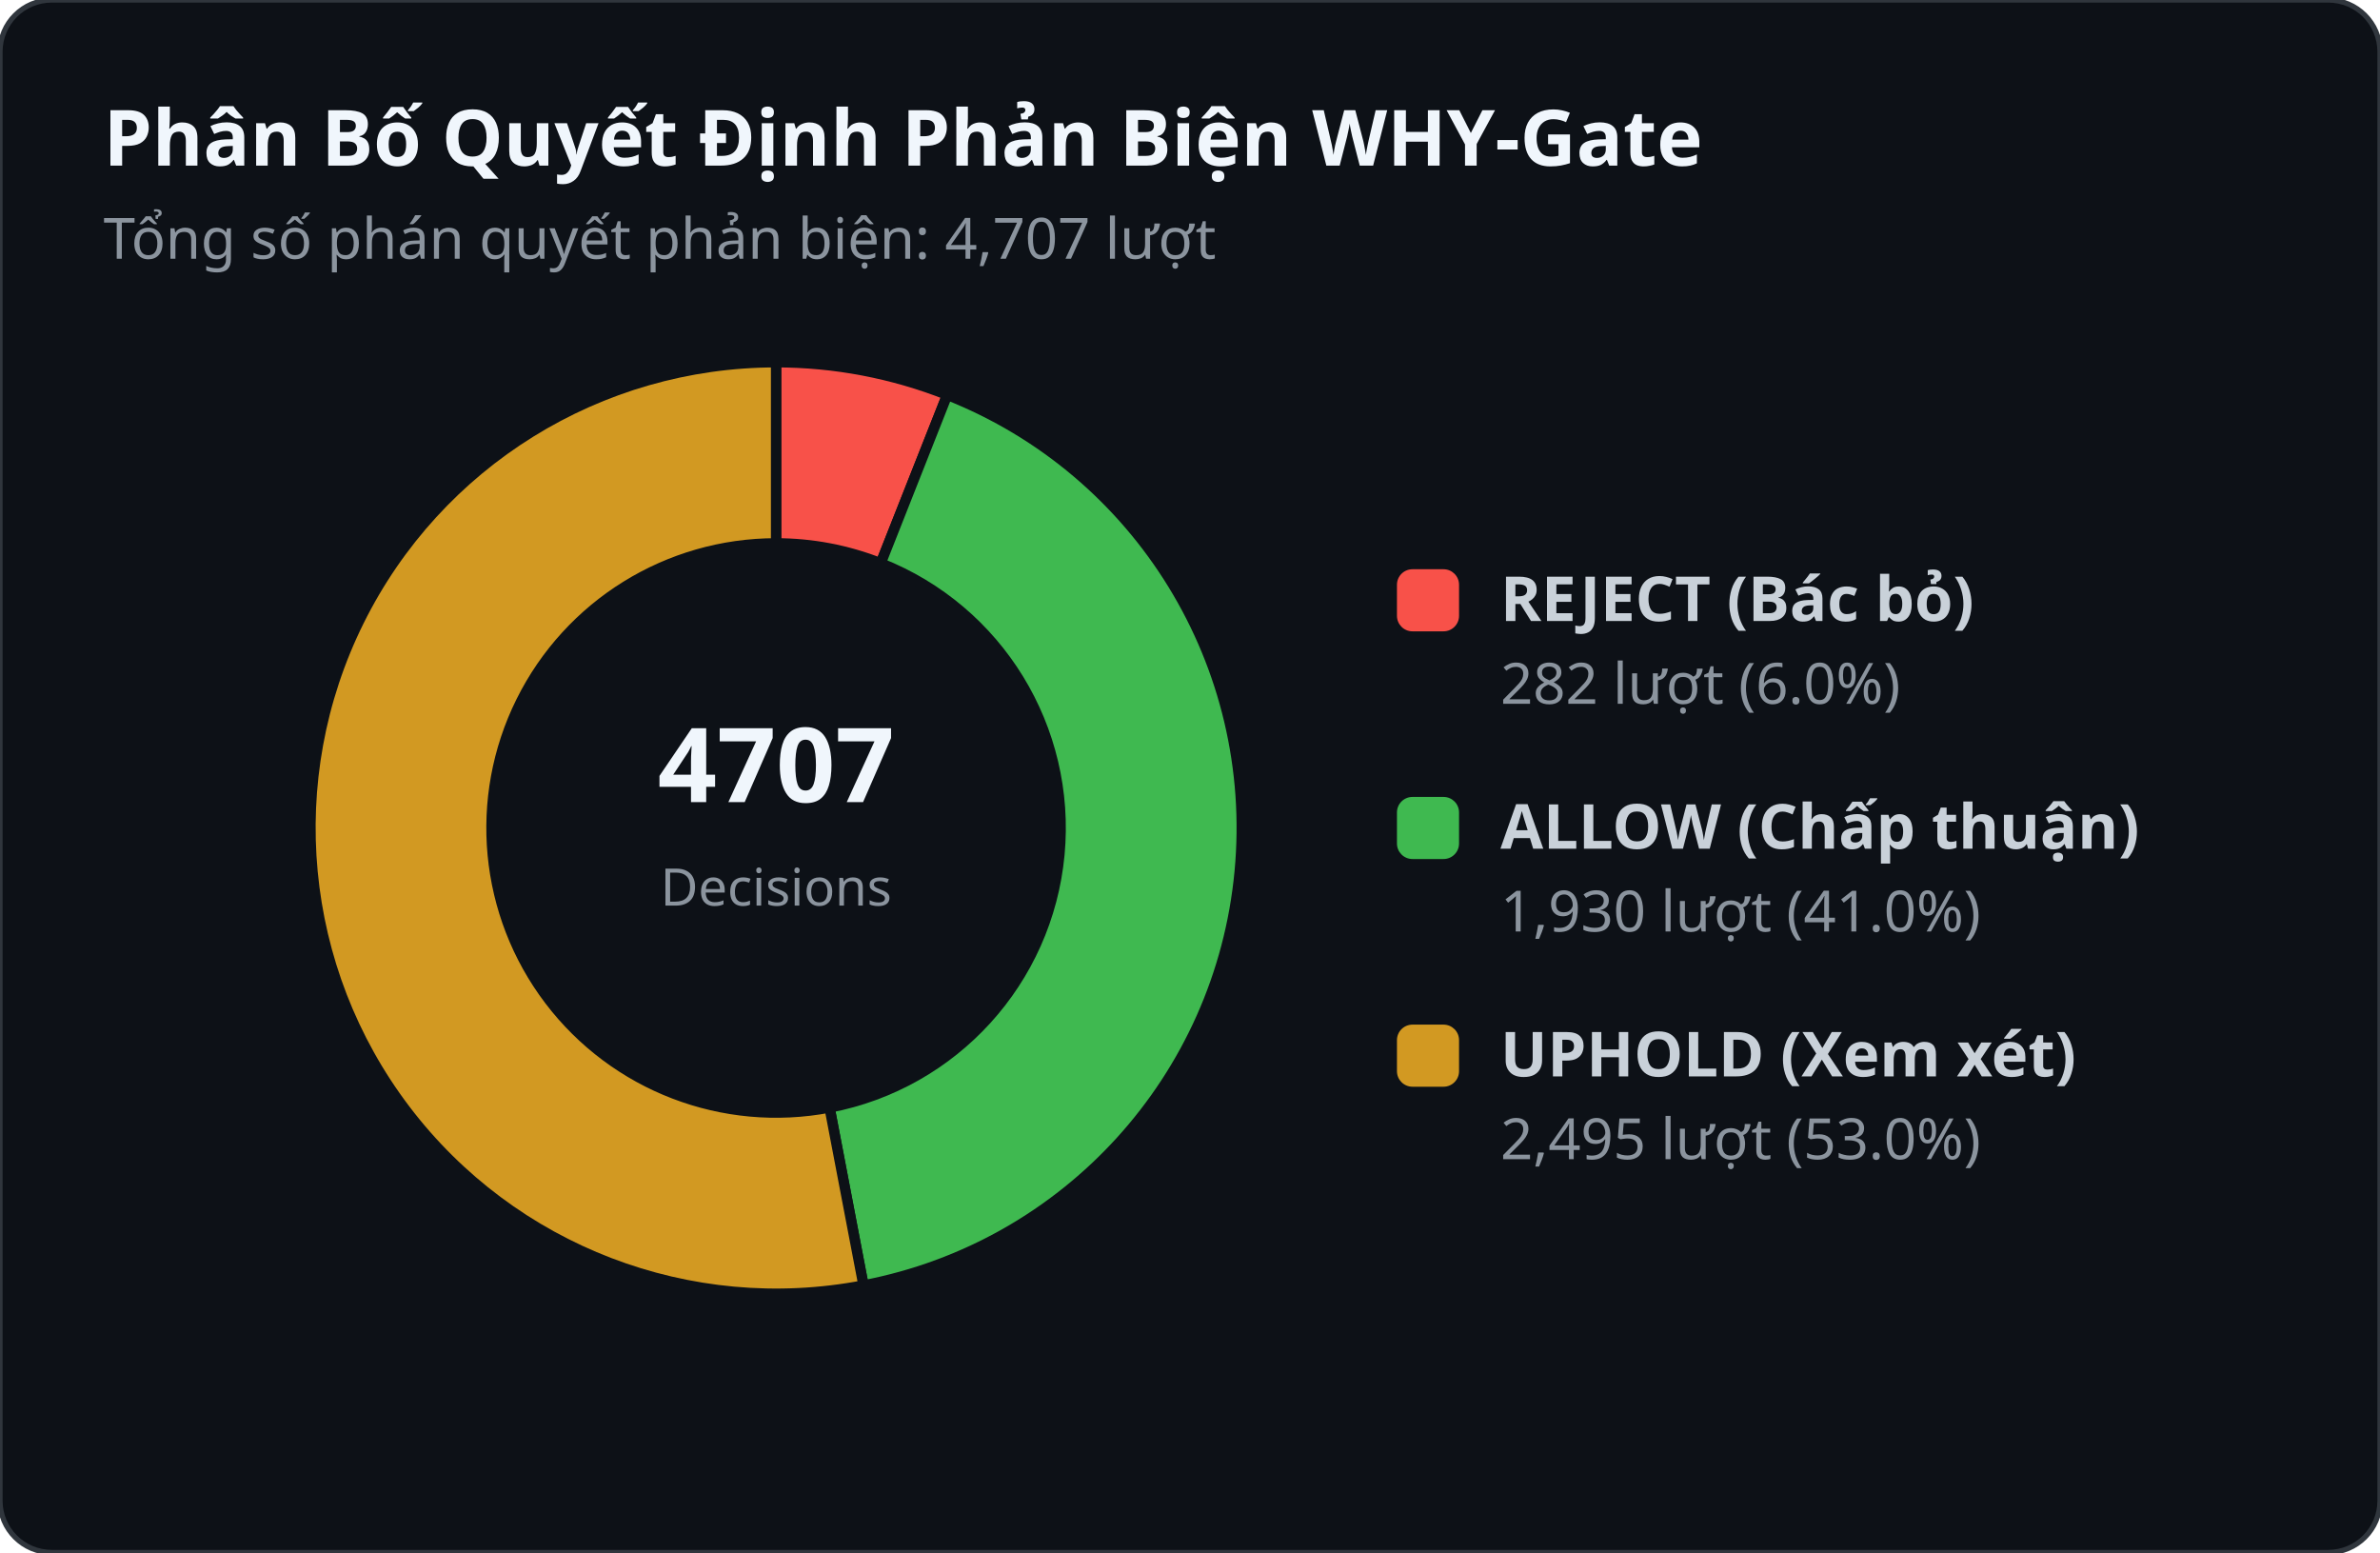
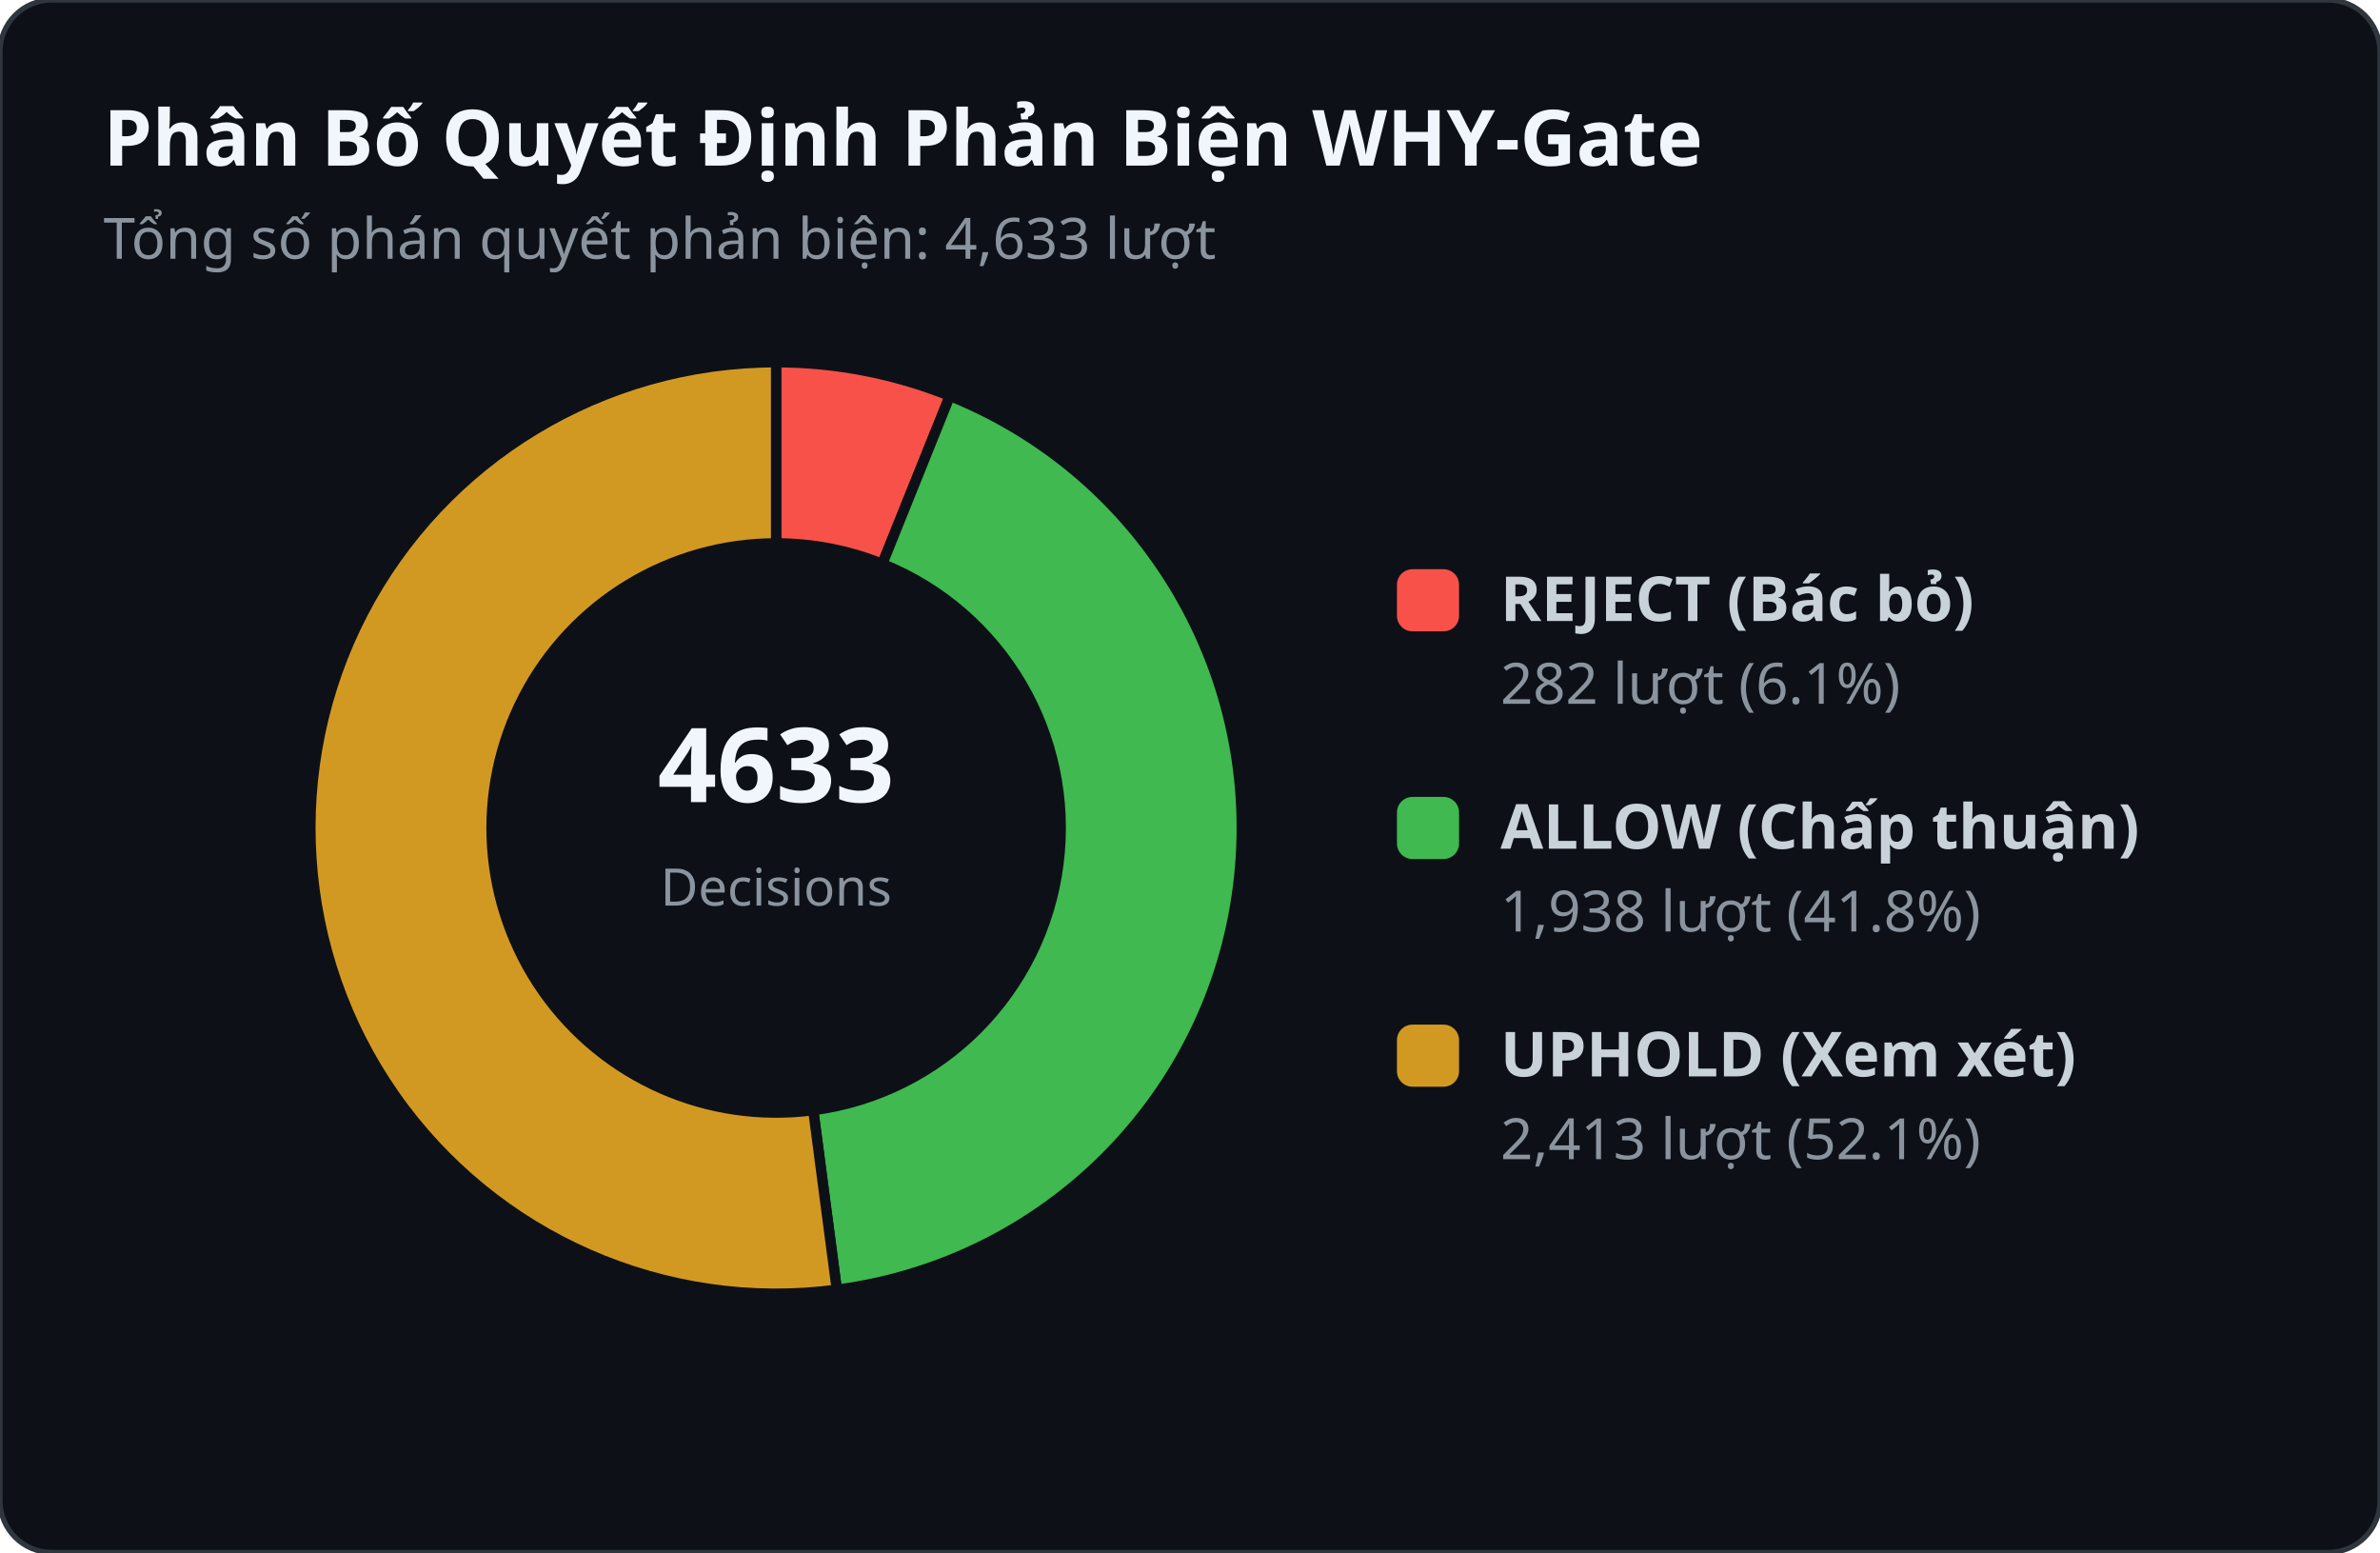
<svg xmlns="http://www.w3.org/2000/svg" width="460" height="300" viewBox="0 0 460 300">
  <rect width="460" height="300" rx="10" fill="#0d1117" stroke="#30363d" stroke-width="1" />
  <text x="20" y="32" font-family="sans-serif" font-size="15" font-weight="600" fill="#f0f6fc">Phân Bố Quyết Định Phản Biện WHY-Gate</text>
-   <text x="20" y="50" font-family="sans-serif" font-size="11" fill="#8b949e">Tổng số phán quyết phản biện: 4,707 lượt</text>
+   <text x="20" y="50" font-family="sans-serif" font-size="11" fill="#8b949e">Tổng số phán quyết phản biện: 4,633 lượt</text>
  <circle cx="150" cy="160" r="90" fill="none" stroke="#30363d" stroke-width="1" />
-   <path d="M 150.00 70.00 A 90 90 0 0 1 183.08 76.30 L 170.22 108.85 A 55 55 0 0 0 150.00 105.00 Z" fill="#f85149" stroke="#0d1117" stroke-width="2" />
-   <path d="M 183.08 76.30 A 90 90 0 0 1 166.90 248.40 L 160.33 214.02 A 55 55 0 0 0 170.22 108.85 Z" fill="#3fb950" stroke="#0d1117" stroke-width="2" />
-   <path d="M 166.90 248.40 A 90 90 0 1 1 150.00 70.00 L 150.00 105.00 A 55 55 0 1 0 160.33 214.02 Z" fill="#d29922" stroke="#0d1117" stroke-width="2" />
-   <text x="150" y="155" text-anchor="middle" font-family="sans-serif" font-size="20" font-weight="700" fill="#f0f6fc">4707</text>
+   <path d="M 150.00 70.00 A 90 90 0 0 1 183.59 76.50 L 170.53 108.97 A 55 55 0 0 0 150.00 105.00 Z" fill="#f85149" stroke="#0d1117" stroke-width="2" />
+   <path d="M 183.59 76.50 A 90 90 0 0 1 161.74 249.23 L 157.18 214.53 A 55 55 0 0 0 170.53 108.97 Z" fill="#3fb950" stroke="#0d1117" stroke-width="2" />
+   <path d="M 161.74 249.23 A 90 90 0 1 1 150.00 70.00 L 150.00 105.00 A 55 55 0 1 0 157.18 214.53 Z" fill="#d29922" stroke="#0d1117" stroke-width="2" />
+   <text x="150" y="155" text-anchor="middle" font-family="sans-serif" font-size="20" font-weight="700" fill="#f0f6fc">4633</text>
  <text x="150" y="175" text-anchor="middle" font-family="sans-serif" font-size="10" fill="#8b949e">Decisions</text>
  <rect x="270" y="110" width="12" height="12" rx="3" fill="#f85149" />
  <text x="290" y="120" font-family="sans-serif" font-size="12" font-weight="600" fill="#c9d1d9">REJECT (Bác bỏ)</text>
-   <text x="290" y="136" font-family="sans-serif" font-size="11" fill="#8b949e">282 lượt (6.0%)</text>
+   <text x="290" y="136" font-family="sans-serif" font-size="11" fill="#8b949e">282 lượt (6.1%)</text>
  <rect x="270" y="154" width="12" height="12" rx="3" fill="#3fb950" />
  <text x="290" y="164" font-family="sans-serif" font-size="12" font-weight="600" fill="#c9d1d9">ALLOW (Chấp thuận)</text>
-   <text x="290" y="180" font-family="sans-serif" font-size="11" fill="#8b949e">1,930 lượt (41.0%)</text>
+   <text x="290" y="180" font-family="sans-serif" font-size="11" fill="#8b949e">1,938 lượt (41.8%)</text>
  <rect x="270" y="198" width="12" height="12" rx="3" fill="#d29922" />
  <text x="290" y="208" font-family="sans-serif" font-size="12" font-weight="600" fill="#c9d1d9">UPHOLD (Xem xét)</text>
-   <text x="290" y="224" font-family="sans-serif" font-size="11" fill="#8b949e">2,495 lượt (53.0%)</text>
+   <text x="290" y="224" font-family="sans-serif" font-size="11" fill="#8b949e">2,413 lượt (52.1%)</text>
</svg>
